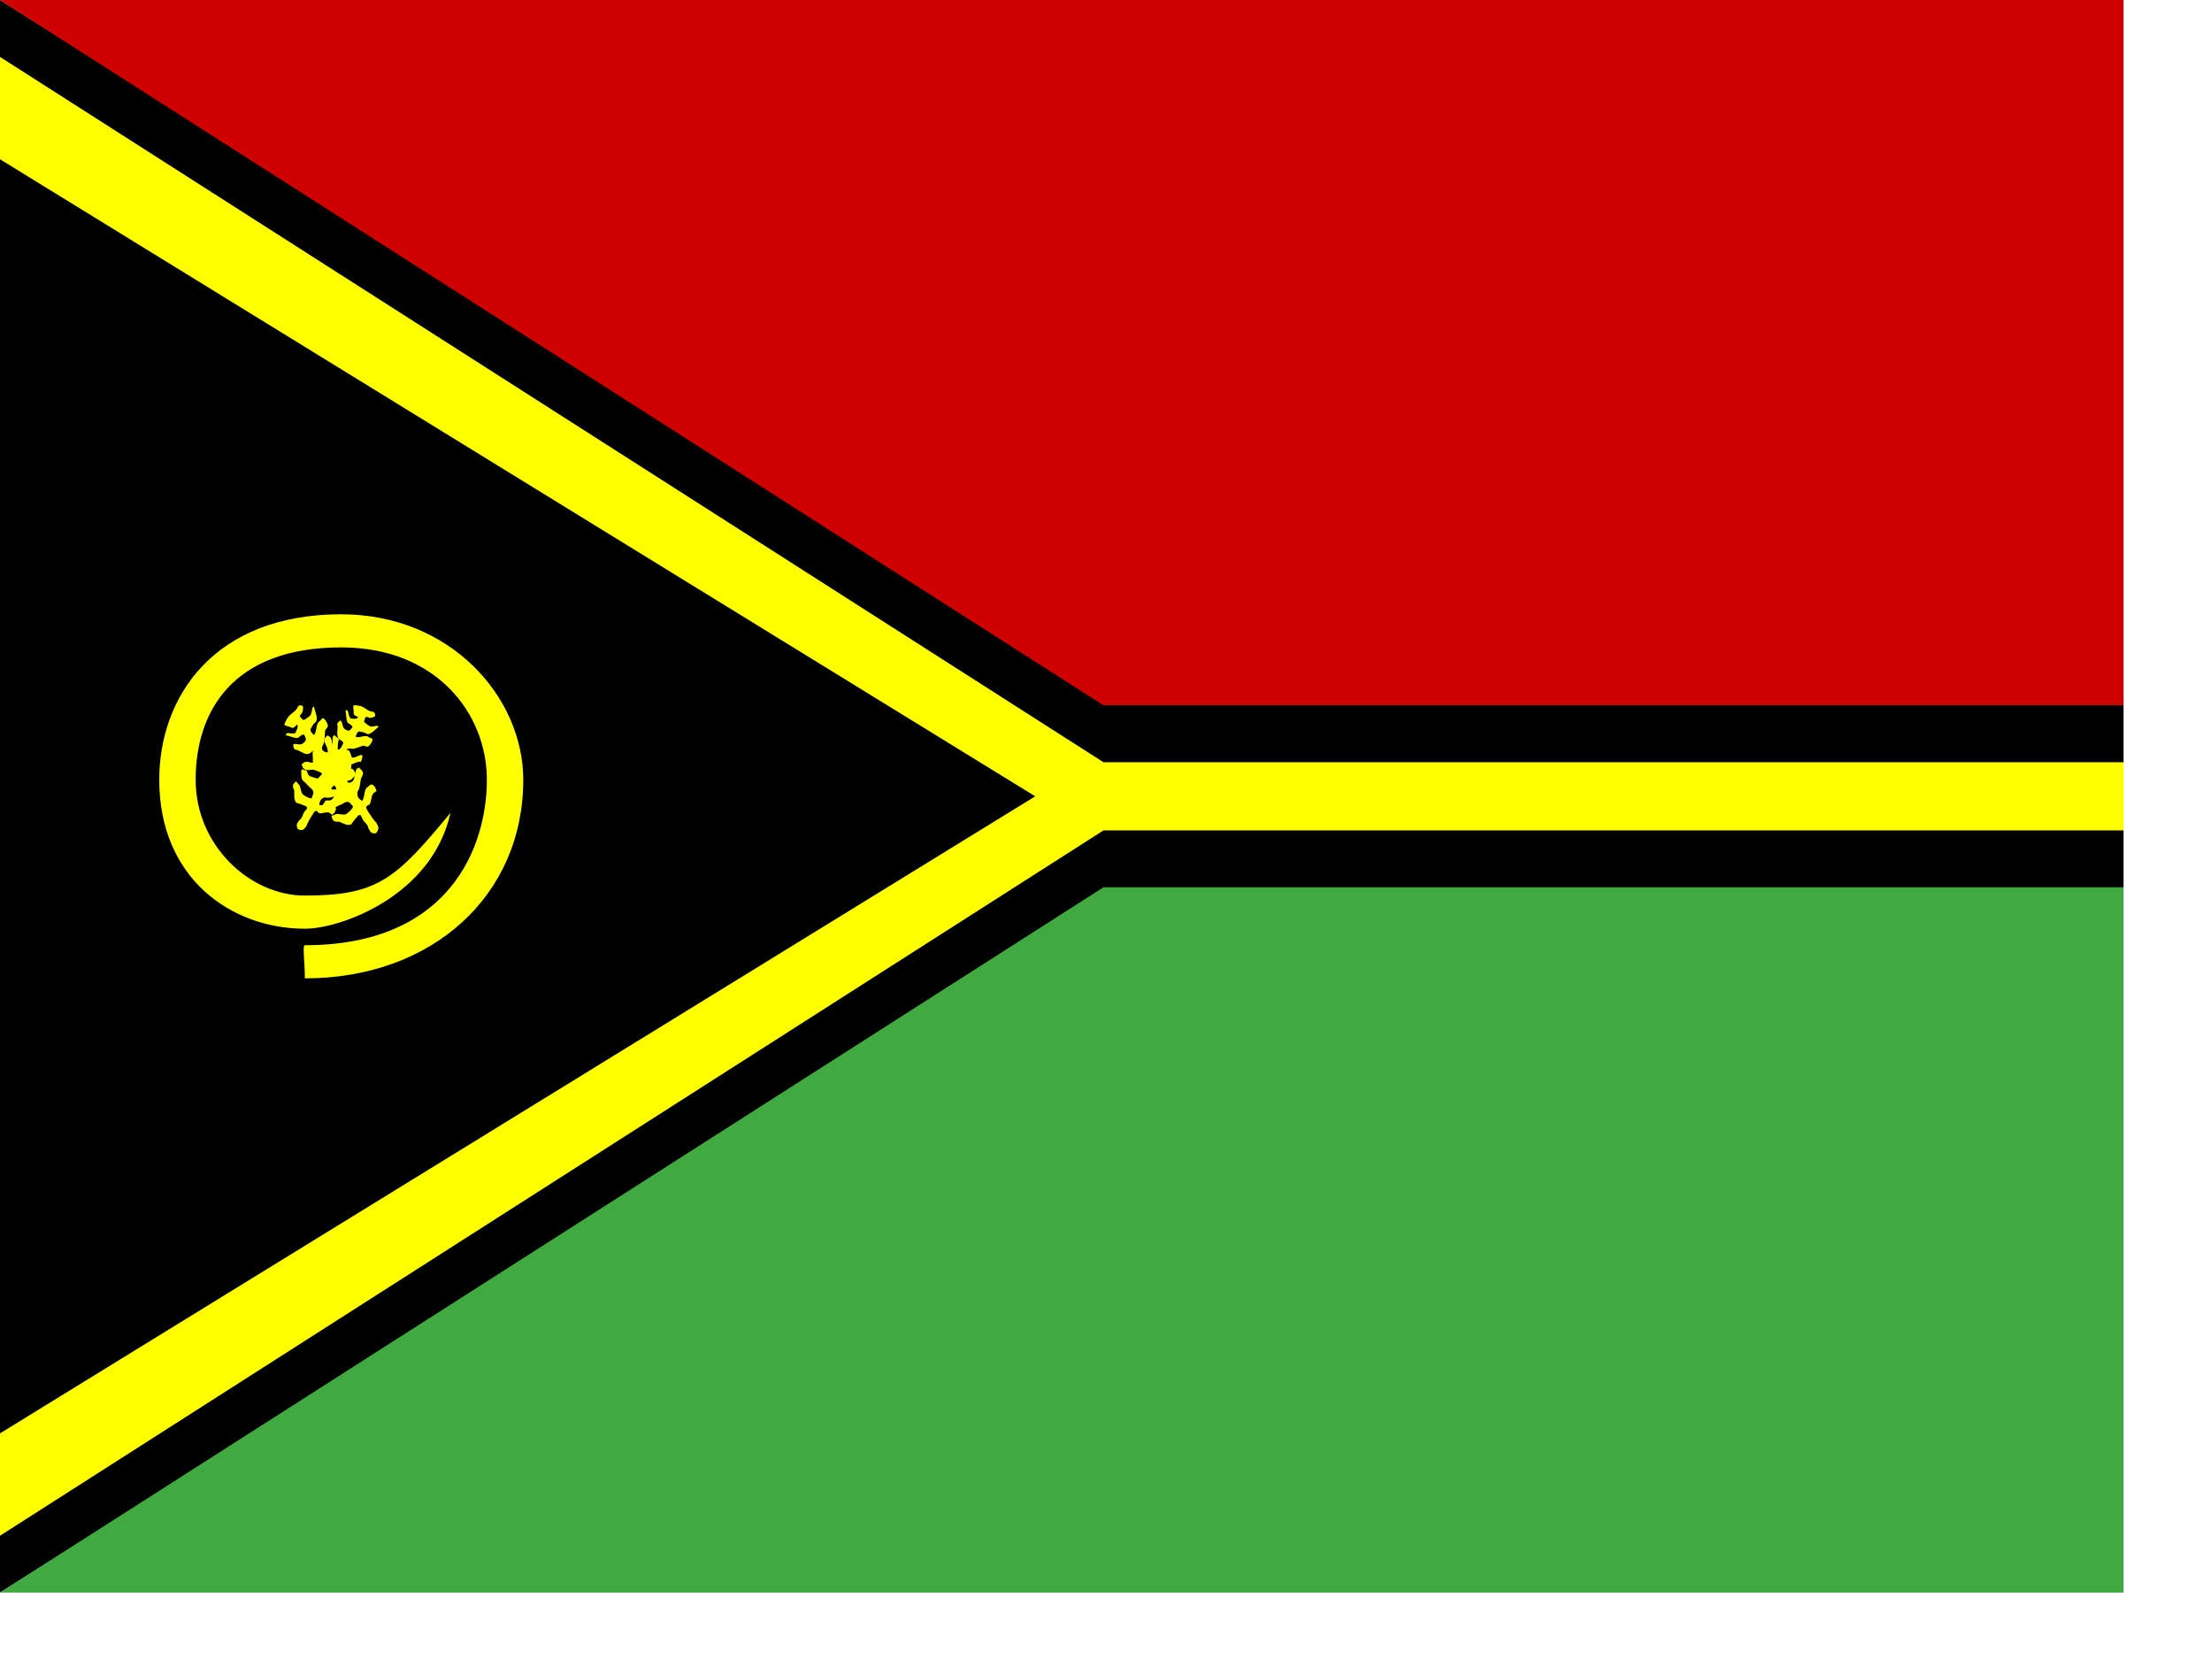
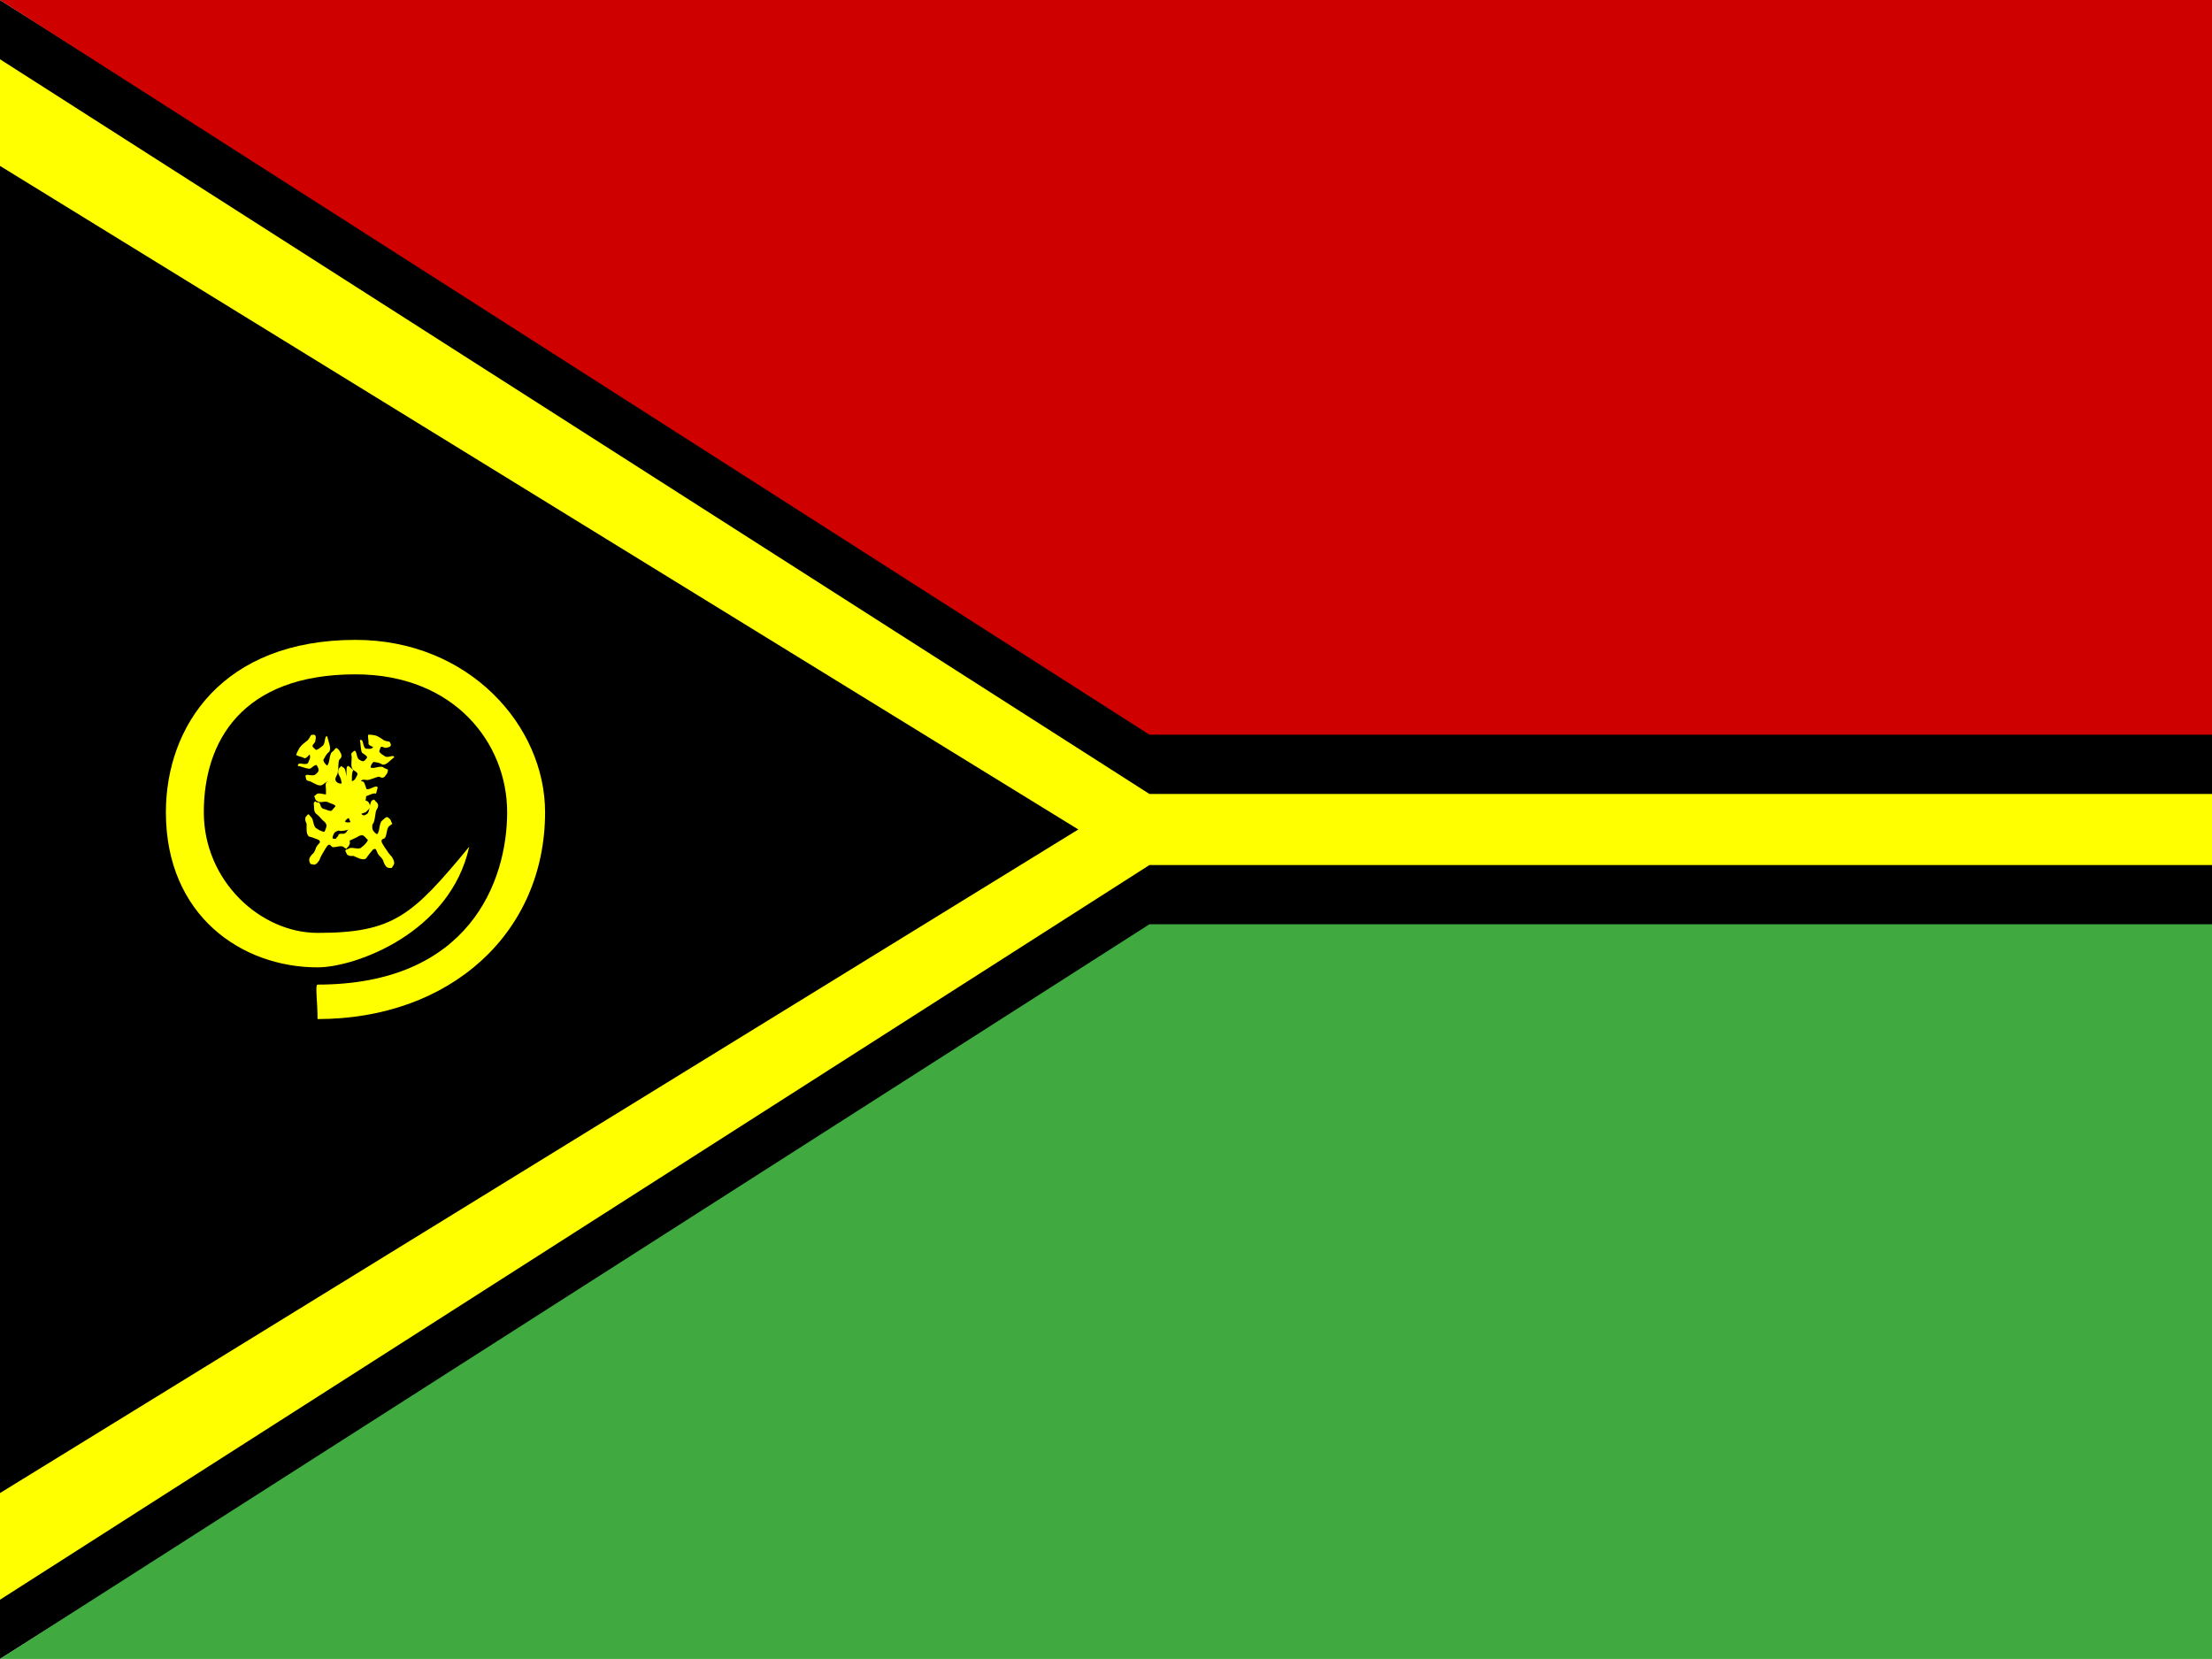
- <svg xmlns="http://www.w3.org/2000/svg" height="480" width="640">
-   <defs>
-     <clipPath id="a">
-       <path fill-opacity=".67" d="M0 0h682.67v512H0z" />
+ <svg xmlns="http://www.w3.org/2000/svg" id="svg548" height="480" width="640" version="1.1">
+   <defs id="defs550">
+     <clipPath id="clipPath3976" clipPathUnits="userSpaceOnUse">
+       <rect id="rect3978" fill-opacity="0.67" height="512" width="682.67" y="-0" x="0" />
    </clipPath>
  </defs>
-   <g clip-path="url(#a)" transform="matrix(.9 0 0 .9 0 0)">
-     <g fill-rule="evenodd">
-       <path d="M0 0l347.42 219.42h420.56v73.15H347.42L0 511.97V0z" />
-       <path d="M0 493.7l354.73-226.73h413.25v-21.94H354.73L0 18.3v32.9L332.8 256 0 460.8v32.9z" fill="#ff0" />
-       <path d="M0 511.98l354.73-226.73h413.25v226.73H0z" fill="#40aa40" />
-       <path d="M0 0l354.73 226.73h413.25V0H0z" fill="#ce0000" />
-       <path d="M95.8 266.62c1.23.27 1.56.62 2.77-1.16.26-.9 1.02-2.15 1.7-3.26.87-1.46 1.26-2.04 2.1-.94.54.64 2.7-.53 3.58.08 1.38.92.55.8 1.68-.2.87-1.85.1-1.63-1.12-2.47-.85-.6-3.04.62-3.9.03.3-1.84.9-2.04 1.95-2.4.8.55 3.15-.42 3.87-.4 1.02.2 1.93.32 2.25-1.18.5-1.06.3-.33-.12-1.1-.85-.6-3.05.62-3.9.04-1.12-.85-.94-1.16-.3-2.58.9-.48 1.54-.24 2.6.43 1.12.77 2.87-.7 3.84-.77.87-1 1.9-1.32 1.25-2.54-.37-.93-.64-1.03-1.84-1.27-1.22-.84-2.82.7-3.3-.56 1-1.4 1.35-1.1 2.53-.3.76.25 3.06-1.1 3.8-1.15 1.08-.32.55.9 1.33-1.8-.27-1.2-2.25.72-3.36.4-1.07.15-1.92-.23-2.02-1.38 0-1.55.78-1.66 1.88-1.43.97.2 3.16-1.02 3.98-1 1.15.62 1.52.4 2.43-1.05.68-1.7-.07-1-1.22-1.86-.86-.6-3.05.62-3.9.03.14-.62.4-1.4 1-1.7.84.18 1.57.14 2.64.8 1.03.46 2.76-1.56 3.65-2.24-.17-.98-1.88.4-2.92-.32-.66-.45-1.5-.93-1.7-1.5.6-1.7.3-1.6 1.93-1.06.86-.23 2.33-.2 1.34-1.8-.16-.26-1.02-.17-1.76-.53-.9-.63-1.77-1.25-2.72-1.54-.7-.1-1.7-.33-2.23-.17-.07 1 .18 1.63.12 2.8.45.74 1.3.75 1.47 1-.9.8-1.4.4-2.34.45-1.13-.77-.48-3.18-1.8-2.6.3.7.18 3.37.75 3.92.62.42 1.4.82 1.52 1.38-.96 1.48-1.32 1.4-2.47.68-.97-.66-.66-2.83-1.5-2.72-1 .78-1.02.74-.8 1.82.04 1.42-.53 3.4.6 4.17 1.38.96 1.55.85.47 2.7-.74.9-1.15.73-2 .32-.92-.63-.72-2.94-1.43-3.7-1.35-.8-.57-.77-1.7.2-.33 1.26-.08 1.6.48 2.7.45.7.42 3.06 1.2 3.2 1.25.73 1.3.58-.13 1.96-1.12.05-1.6.35-2.45-.66-1.04-.78-.4-3.2-1.7-3.22-1.24.1-1.5.14-1.35 1.8.2 1.48-.34 3.8.85 4.67 1.1.5 1.78.48 2.17 1.15-.35.3-1 1.24-1.38 1.44-.78.05-1.6-.48-2.46-.67-1.05-.5-.58-1.42-1.4-2-.98.32-1-1.03-1.5.34.2 1.13-.2 2.6.87 3.32.86.6 1.62 1.8 2.48 2.38.98 1.16.6 1.36 0 3.05-.83.02-1.8-.55-2.7-1.17-.85-.58-.7-2.86-1.56-3.45-.74-.73-.52-1.36-1.68.2-.1 1.1.1 1.2.4 1.97.02 1.13-.28 3.22.76 3.93 1.05.2 2.18.76 3 1.04.8.93.1.75-.78 2.2-.56 1.43-.56 1.68-1.44 2.4-.76 1-1.06 1.46-.37 2.8z" fill="#ff0" />
-       <path d="M120.92 267.85c.73-1.2 1.2-1.4.03-3.4-.72-.64-1.57-1.95-2.32-3.1-1-1.52-1.37-2.17-.02-2.6.8-.33.6-3.08 1.5-3.78 1.4-1.1.95-.28.5-1.87-1.36-1.66-1.47-.76-2.73.2-.88.68-.64 3.5-1.52 4.17-1.57-1.06-1.52-1.76-1.43-3.03.83-.64.87-3.5 1.17-4.27.6-1 1.06-1.93-.2-2.87-.77-.96-.18-.43-1.05-.3-.88.67-.64 3.48-1.52 4.16-1.22.84-1.44.52-2.48-.74-.1-1.1.38-1.7 1.43-2.6 1.14-.86.47-3.3.8-4.36-.55-1.33-.45-2.56-1.82-2.35-1 .03-1.2.28-1.9 1.46-1.25.97-.47 3.28-1.82 3.27-.9-1.6-.47-1.85.72-2.8.54-.7.2-3.68.46-4.47.14-1.3 1.06-.24-1.13-2.14-1.2-.2-.24 2.67-.96 3.73-.3 1.2-.98 1.95-2.08 1.6-1.42-.64-1.2-1.5-.56-2.58.55-.96.3-3.77.65-4.63 1.03-.98.96-1.46 0-3-1.28-1.4-.93-.32-2.18.55-.9.67-.64 3.48-1.53 4.16-.5-.4-1.1-1-1.15-1.75.48-.82.74-1.6 1.77-2.47.84-.93-.33-3.57-.6-4.8-.95-.2-.37 2.17-1.45 3-.68.5-1.44 1.2-2.05 1.2-1.32-1.32-1.35-.98-.2-2.48.13-1 .73-2.56-1.13-2.14-.3.08-.56 1.02-1.2 1.67-.9.7-1.83 1.38-2.47 2.27-.37.7-.97 1.66-1.04 2.3.9.47 1.58.45 2.63.98.85-.18 1.2-1.07 1.52-1.15.36 1.27-.2 1.62-.53 2.65-1.16.9-3.1-.76-3.12.9.78-.06 3.18 1.13 3.92.74.62-.47 1.3-1.13 1.86-1.05 1 1.62.77 1.97-.35 2.9-1 .77-2.86-.42-3.1.5.3 1.4.27 1.4 1.35 1.6 1.32.5 2.9 1.9 4.08 1 1.43-1.06 1.4-1.3 2.66.6.53 1.14.2 1.5-.5 2.25-.94.72-3-.4-3.96.04-1.27 1.1-.94.28-.48 1.85 1 .87 1.42.74 2.66.6.82-.22 2.97.76 3.42 0 1.16-1.05 1.04-1.15 1.74.9-.4 1.2-.3 1.85-1.58 2.35-1.14.8-3.1-.86-3.64.53-.4 1.34-.47 1.64 1.13 2.14 1.43.37 3.34 1.87 4.62.97.9-.98 1.14-1.7 1.9-1.85.15.48.76 1.54.8 2.03-.27.84-1.08 1.48-1.6 2.34-.86.92-1.53.04-2.4.7-.08 1.15-1.33.63-.27 1.72 1.1.23 2.3 1.22 3.4.4.87-.68 2.27-1 3.16-1.68 1.46-.58 1.5-.1 2.8 1.23-.3.88-1.2 1.67-2.13 2.38-.87.67-2.9-.4-3.8.28-.95.5-1.44.03-.47 1.88.98.55 1.13.37 1.96.37 1.04.42 2.83 1.58 3.9.76.62-1.02 1.57-2 2.16-2.77 1.16-.47.72.2 1.7 1.7 1.1 1.17 1.32 1.28 1.63 2.5.62 1.2.9 1.7 2.42 1.52z" fill="#ff0" />
-       <path d="M98 314.5c0-5.32-.82-10.63 0-10.63 46.82 0 58.52-31.92 58.52-53.2s-16.26-42.55-46.8-42.55c-35.12 0-46.82 20.78-46.82 42.55 0 21.28 17.55 37.24 35.1 37.24 23.4 0 29.26-5.3 46.82-26.6-5.85 26.6-35.1 37.25-46.8 37.25-23.42 0-46.82-15.96-46.82-47.88 0-26.6 17.55-53.2 58.5-53.2 35.12 0 58.52 26.6 58.52 53.2 0 37.24-29.25 63.84-70.2 63.84z" fill="#ff0" />
+   <g id="flag" clip-path="url(#clipPath3976)" transform="matrix(.9375 0 0 .9375 0 .00001518)">
+     <g id="g579" fill-rule="evenodd" transform="matrix(1.0321 0 0 1.0321 0 -.000016001)">
+       <path id="path553" d="m0 0 336.61 212.6h407.48v70.867h-407.48l-336.61 212.59v-496.06z" />
+       <path id="path561" d="m0 478.35l343.7-219.68h400.39v-21.259h-400.39l-343.7-219.69v31.886l322.44 198.42-322.44 198.43v31.889z" fill="#ff0" />
+       <path id="path562" d="m0 496.06l343.7-219.68h400.39v219.68h-744.09z" fill="#40aa40" />
+       <path id="path566" d="m0 0 343.7 219.68h400.39v-219.68h-744.09z" stroke-width="1pt" fill="#ce0000" />
+       <path id="path574" d="m392.5-118.94c13.385-4.211 18.52-3.257 20-22.5-2.636-7.909-2.5-20.974-2.5-32.5 0.183-15.174 0.576-21.434 15-17.501 8.846 1.923 22.88-17.5 35-17.5 18.565-0.223 9.805 2.988 15-10-2.244-17.958-8.364-12.5-25-12.5-11.666 0-25.833 20-37.5 20-7.722-15.085-3.189-19.501 5-27.5 10.929 0 27.928-18.964 35-22.5 11.096-3.589 20.523-7.342 15-20-1.243-10.364 0.853-3.859-7.5-7.5-11.666 0-25.833 20-37.5 20-15.611-0.578-15.65-3.812-17.5-17.5 5.658-7.92 13.253-9.491 27.5-10 15.081 0 23.424-19.691 32.5-25 2.721-11.734 10.763-19.38-2.5-25-8.813-4.935-12.053-4.315-25 0-16.688 0-23.238 19.408-35 12.5 1.379-15.166 6.596-14.81 22.5-15 8.82-1.917 23.145-23.49 30-27.5 8.728-7.84 10.685 3.869 2.5-20-9.356-7.312-17.481 16.63-30 20-9.502 6.449-19.905 7.966-27.5 0-8.759-11.47-1.954-16.132 10-20 10.357-3.618 24.543-23.521 32.5-27.5 14.718-1.32 16.94-4.867 17.5-20-3.243-15.835-6.42-6.925-22.5-7.5-11.666 0-25.833 20-37.5 20-2.14-5.351-3.894-12.307 0-17.5 9.123-3.041 15.922-6.997 30-7.5 12.737-1.919 17.747-25.492 22.5-35-7.187-6.229-15.829 12.5-30 12.5-8.979 0-19.693 0.684-25-2.5-3.999-15.395-6.296-13.323 12.5-17.5 7.043-6.007 21.24-13.307 2.5-20-3.005-1.093-10.727 3.888-20 5-12.232 0-24.163-0.209-35 2.5-7.242 2.69-18.163 6.097-22.5 10 5.214 7.667 11.31 11.074 17.5 20 8.53 3.121 16.791-1.027 20 0-4.141 10.354-11.153 9.826-20 15-15.363 0-22.929-20.938-32.5-10 7.026 3.639 21.295 23.824 30 25 8.203 0 17.952-0.911 22.5 2.5-0.776 15.713-4.761 16.936-20 17.5-13.105 0-22.666-17.487-30-12.5-5.384 10.768-5.754 10.594 2.5 17.5 8.673 10.146 14.556 27.5 30 27.5 18.754 0.224 19.771-1.492 20 17.5-1.981 10.346-6.942 11.233-17.5 12.5-12.436 0-23.825-18.004-35-20-17.527 0.877-9.871-2.821-15 10 3.894 10.974 8.211 12.142 20 17.5 8.356 2.786 21.644 20.286 30 17.5 16.184-1.05 15.777-2.331 10 15-10.527 5.966-13.397 10.634-27.5 7.5-14.538-0.519-22.176-21.564-35-15-11.231 6.912-13.609 8.487-2.5 20 10.507 9.757 18.542 29.535 35 30 13.597-1.869 19.868-5.498 27.5-2.5-1.586 3.967-2.471 14.129-5 17.5-7.162 4.325-17.971 4.418-27.5 7.5-12.844 1.736-13.641-7.5-25-7.5-7.52 7.171-15.439-2.661-12.5 10 8.384 7.277 13.155 20 27.5 20 11.667 0 25.834 5 37.5 5 16.197 3.6 13.635 7.038 17.5 22.5-7.792 4.314-20.341 5-32.5 5-11.666 0-23.333-17.5-35-17.5-11.363-1.623-12.867-7.279-15 10 5.323 8.684 7.774 8.231 15 12.5 6.818 8.148 15.881 25.001 30 25.001 11.346-3.742 25.427-5.419 35-7.501 12.95 2.816 5.274 4.958 5 20.001 2.911 13.388 4.316 15.29 0 25-1.503 11.274-1.849 16.062 12.5 22.5z" transform="matrix(.071273 .048935 -.055755 .093547 58.22 250.25)" fill="#ff0" />
+       <path id="path576" d="m392.5-118.94c13.385-4.211 18.52-3.257 20-22.5-2.636-7.909-2.5-20.974-2.5-32.5 0.183-15.174 0.576-21.434 15-17.501 8.846 1.923 22.88-17.5 35-17.5 18.565-0.223 9.805 2.988 15-10-2.244-17.958-8.364-12.5-25-12.5-11.666 0-25.833 20-37.5 20-7.722-15.085-3.189-19.501 5-27.5 10.929 0 27.928-18.964 35-22.5 11.096-3.589 20.523-7.342 15-20-1.243-10.364 0.853-3.859-7.5-7.5-11.666 0-25.833 20-37.5 20-15.611-0.578-15.65-3.812-17.5-17.5 5.658-7.92 13.253-9.491 27.5-10 15.081 0 23.424-19.691 32.5-25 2.721-11.734 10.763-19.38-2.5-25-8.813-4.935-12.053-4.315-25 0-16.688 0-23.238 19.408-35 12.5 1.379-15.166 6.596-14.81 22.5-15 8.82-1.917 23.145-23.49 30-27.5 8.728-7.84 10.685 3.869 2.5-20-9.356-7.312-17.481 16.63-30 20-9.502 6.449-19.905 7.966-27.5 0-8.759-11.47-1.954-16.132 10-20 10.357-3.618 24.543-23.521 32.5-27.5 14.718-1.32 16.94-4.867 17.5-20-3.243-15.835-6.42-6.925-22.5-7.5-11.666 0-25.833 20-37.5 20-2.14-5.351-3.894-12.307 0-17.5 9.123-3.041 15.922-6.997 30-7.5 12.737-1.919 17.747-25.492 22.5-35-7.187-6.229-15.829 12.5-30 12.5-8.979 0-19.693 0.684-25-2.5-3.999-15.395-6.296-13.323 12.5-17.5 7.043-6.007 21.24-13.307 2.5-20-3.005-1.093-10.727 3.888-20 5-12.232 0-24.163-0.209-35 2.5-7.242 2.69-18.163 6.097-22.5 10 5.214 7.667 11.31 11.074 17.5 20 8.53 3.121 16.791-1.027 20 0-4.141 10.354-11.153 9.826-20 15-15.363 0-22.929-20.938-32.5-10 7.026 3.639 21.295 23.824 30 25 8.203 0 17.952-0.911 22.5 2.5-0.776 15.713-4.761 16.936-20 17.5-13.105 0-22.666-17.487-30-12.5-5.384 10.768-5.754 10.594 2.5 17.5 8.673 10.146 14.556 27.5 30 27.5 18.754 0.224 19.771-1.492 20 17.5-1.981 10.346-6.942 11.233-17.5 12.5-12.436 0-23.825-18.004-35-20-17.527 0.877-9.871-2.821-15 10 3.894 10.974 8.211 12.142 20 17.5 8.356 2.786 21.644 20.286 30 17.5 16.184-1.05 15.777-2.331 10 15-10.527 5.966-13.397 10.634-27.5 7.5-14.538-0.519-22.176-21.564-35-15-11.231 6.912-13.609 8.487-2.5 20 10.507 9.757 18.542 29.535 35 30 13.597-1.869 19.868-5.498 27.5-2.5-1.586 3.967-2.471 14.129-5 17.5-7.162 4.325-17.971 4.418-27.5 7.5-12.844 1.736-13.641-7.5-25-7.5-7.52 7.171-15.439-2.661-12.5 10 8.384 7.277 13.155 20 27.5 20 11.667 0 25.834 5 37.5 5 16.197 3.6 13.635 7.038 17.5 22.5-7.792 4.314-20.341 5-32.5 5-11.666 0-23.333-17.5-35-17.5-11.363-1.623-12.867-7.279-15 10 5.323 8.684 7.774 8.231 15 12.5 6.818 8.148 15.881 25.001 30 25.001 11.346-3.742 25.427-5.419 35-7.501 12.95 2.816 5.274 4.958 5 20.001 2.911 13.388 4.316 15.29 0 25-1.503 11.274-1.849 16.062 12.5 22.5z" transform="matrix(.073291 -.056133 .063689 .096599 95.966 293.04)" fill="#ff0" />
+       <path id="path577" d="m283.46-177.16c0-17.717-2.5-35.433 0-35.433 141.73 0 177.16-106.3 177.16-177.17 0-70.866-49.232-141.73-141.73-141.73-106.3 0-141.73 69.232-141.73 141.73 0 70.866 53.15 124.02 106.3 124.02 70.866 0 88.582-17.717 141.73-88.583-17.717 88.583-106.3 124.02-141.73 124.02-70.867 0-141.73-53.15-141.73-159.45 0-88.582 53.15-177.16 177.17-177.16 106.3 0 177.16 88.583 177.16 177.16 0 124.02-88.583 212.6-212.6 212.6z" transform="matrix(.32 0 0 .29091 4.2521 356.26)" fill="#ff0" />
    </g>
  </g>
</svg>
